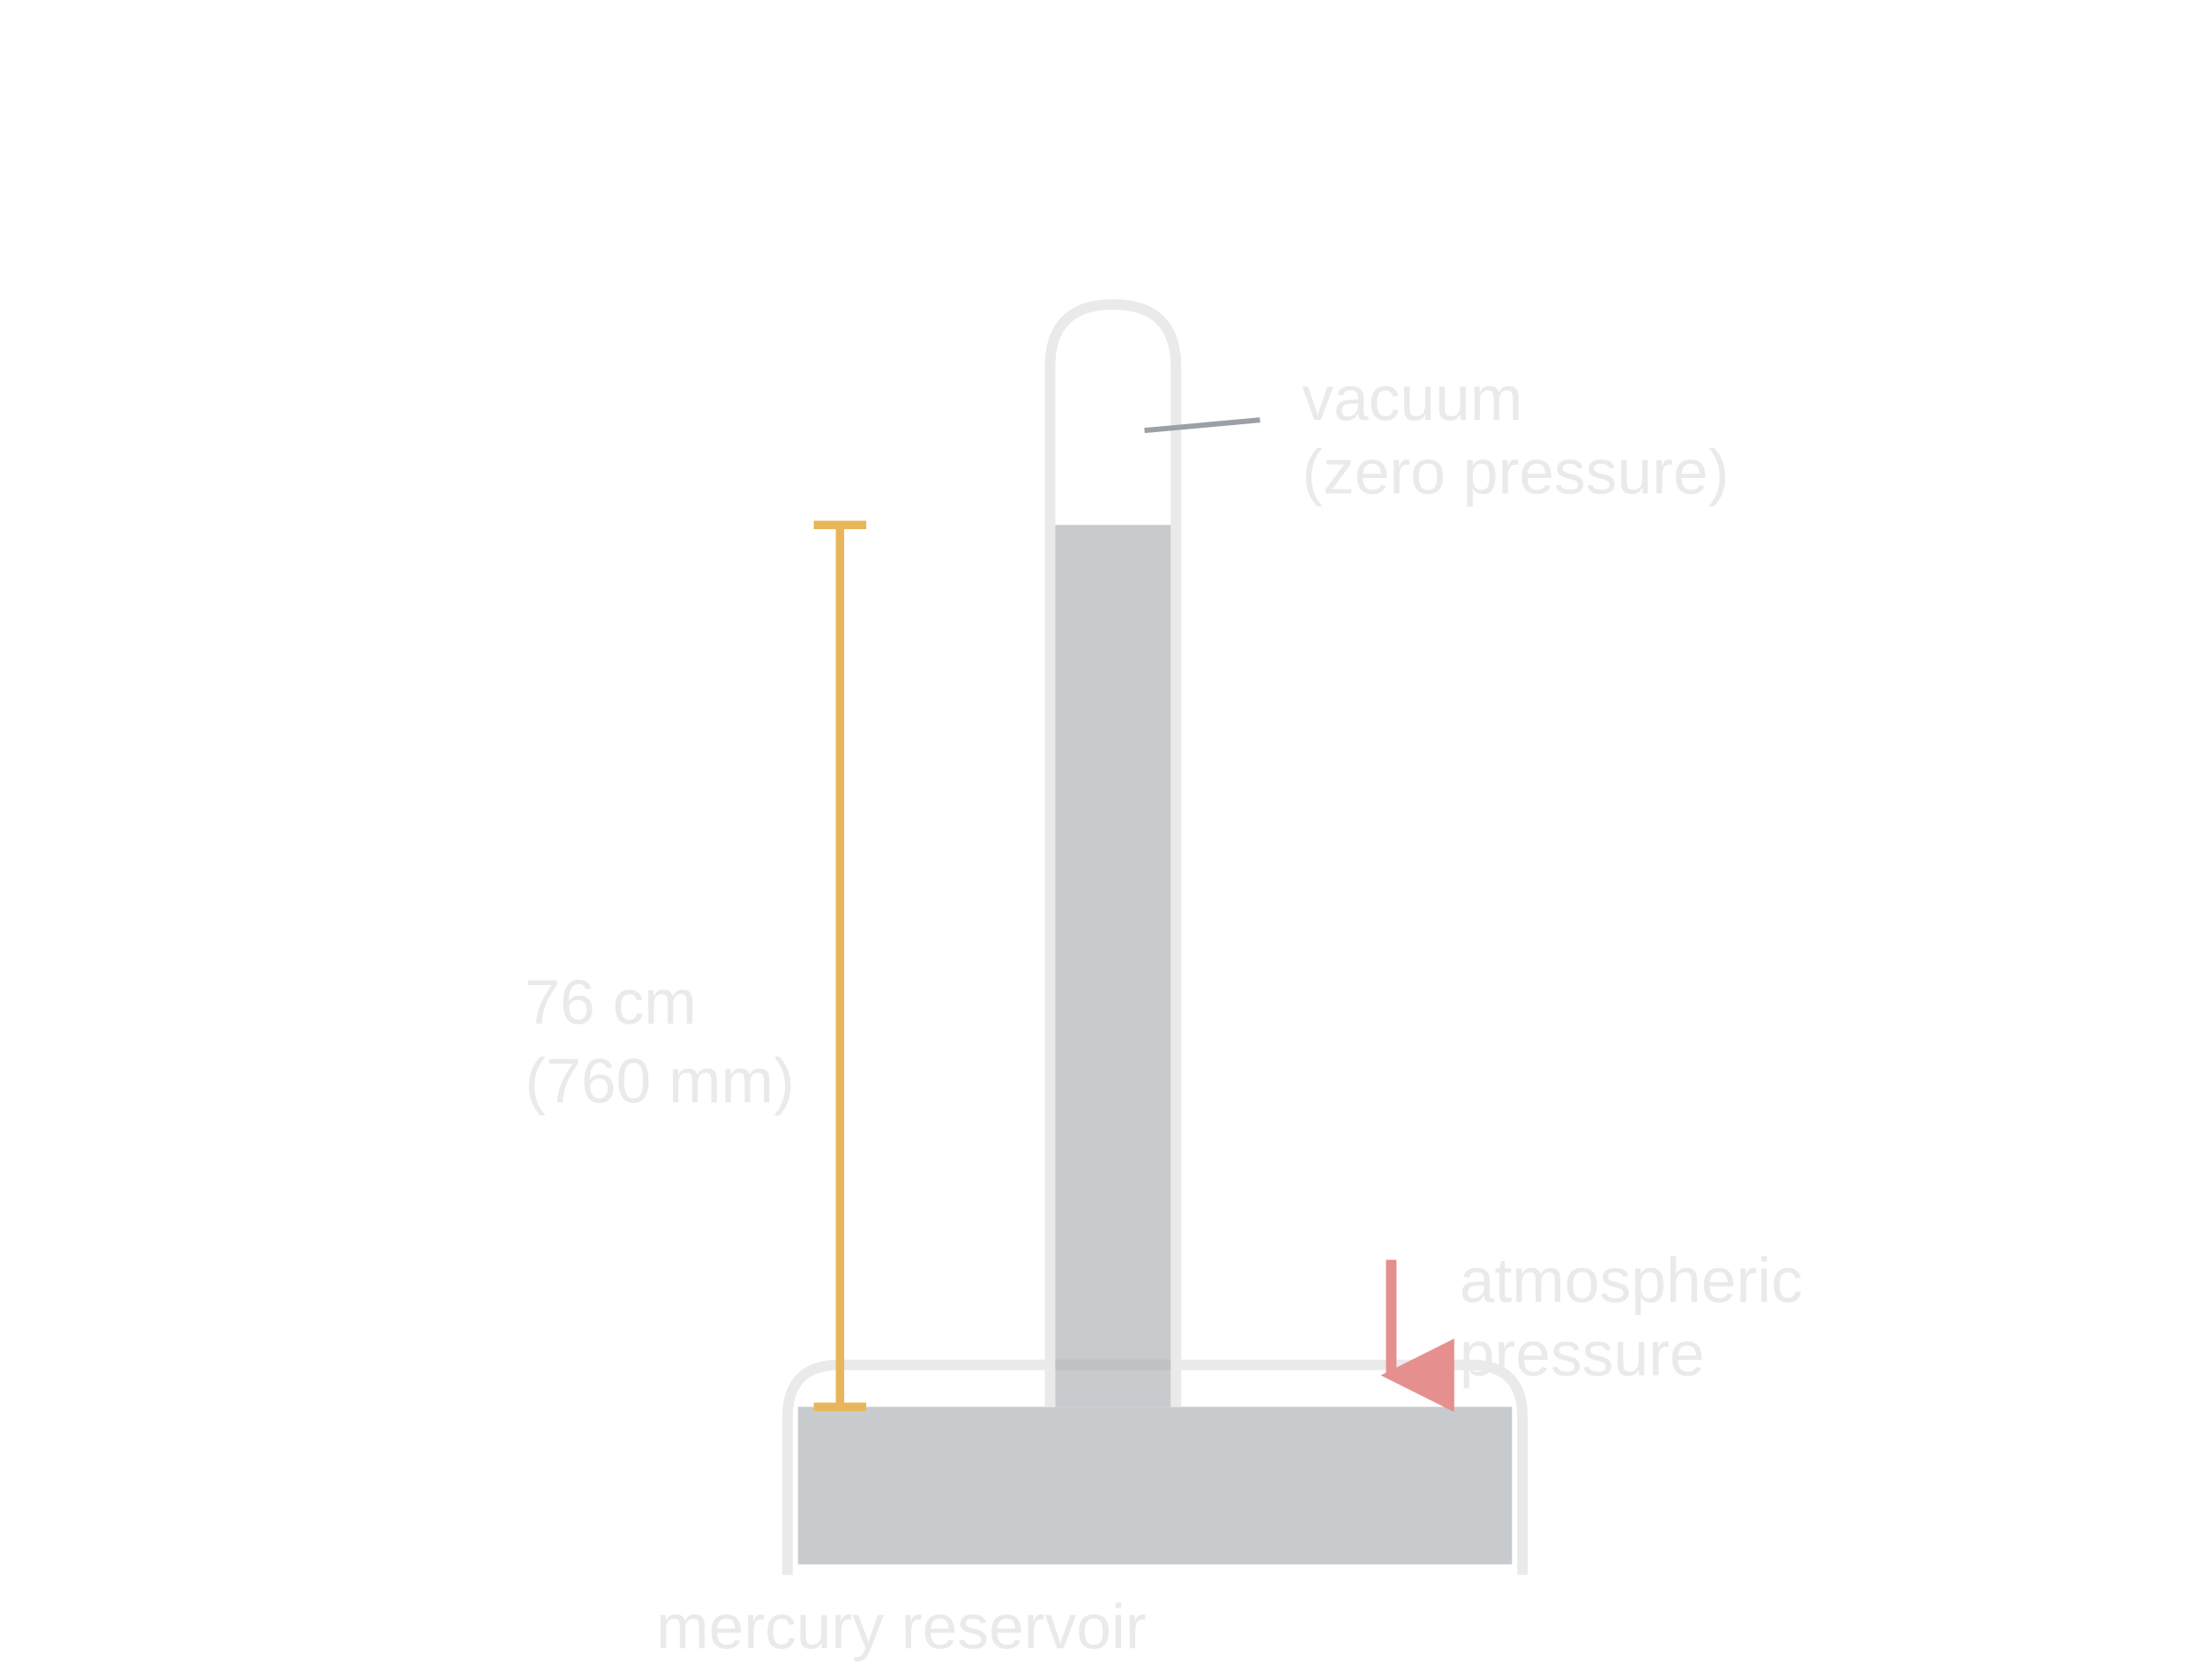
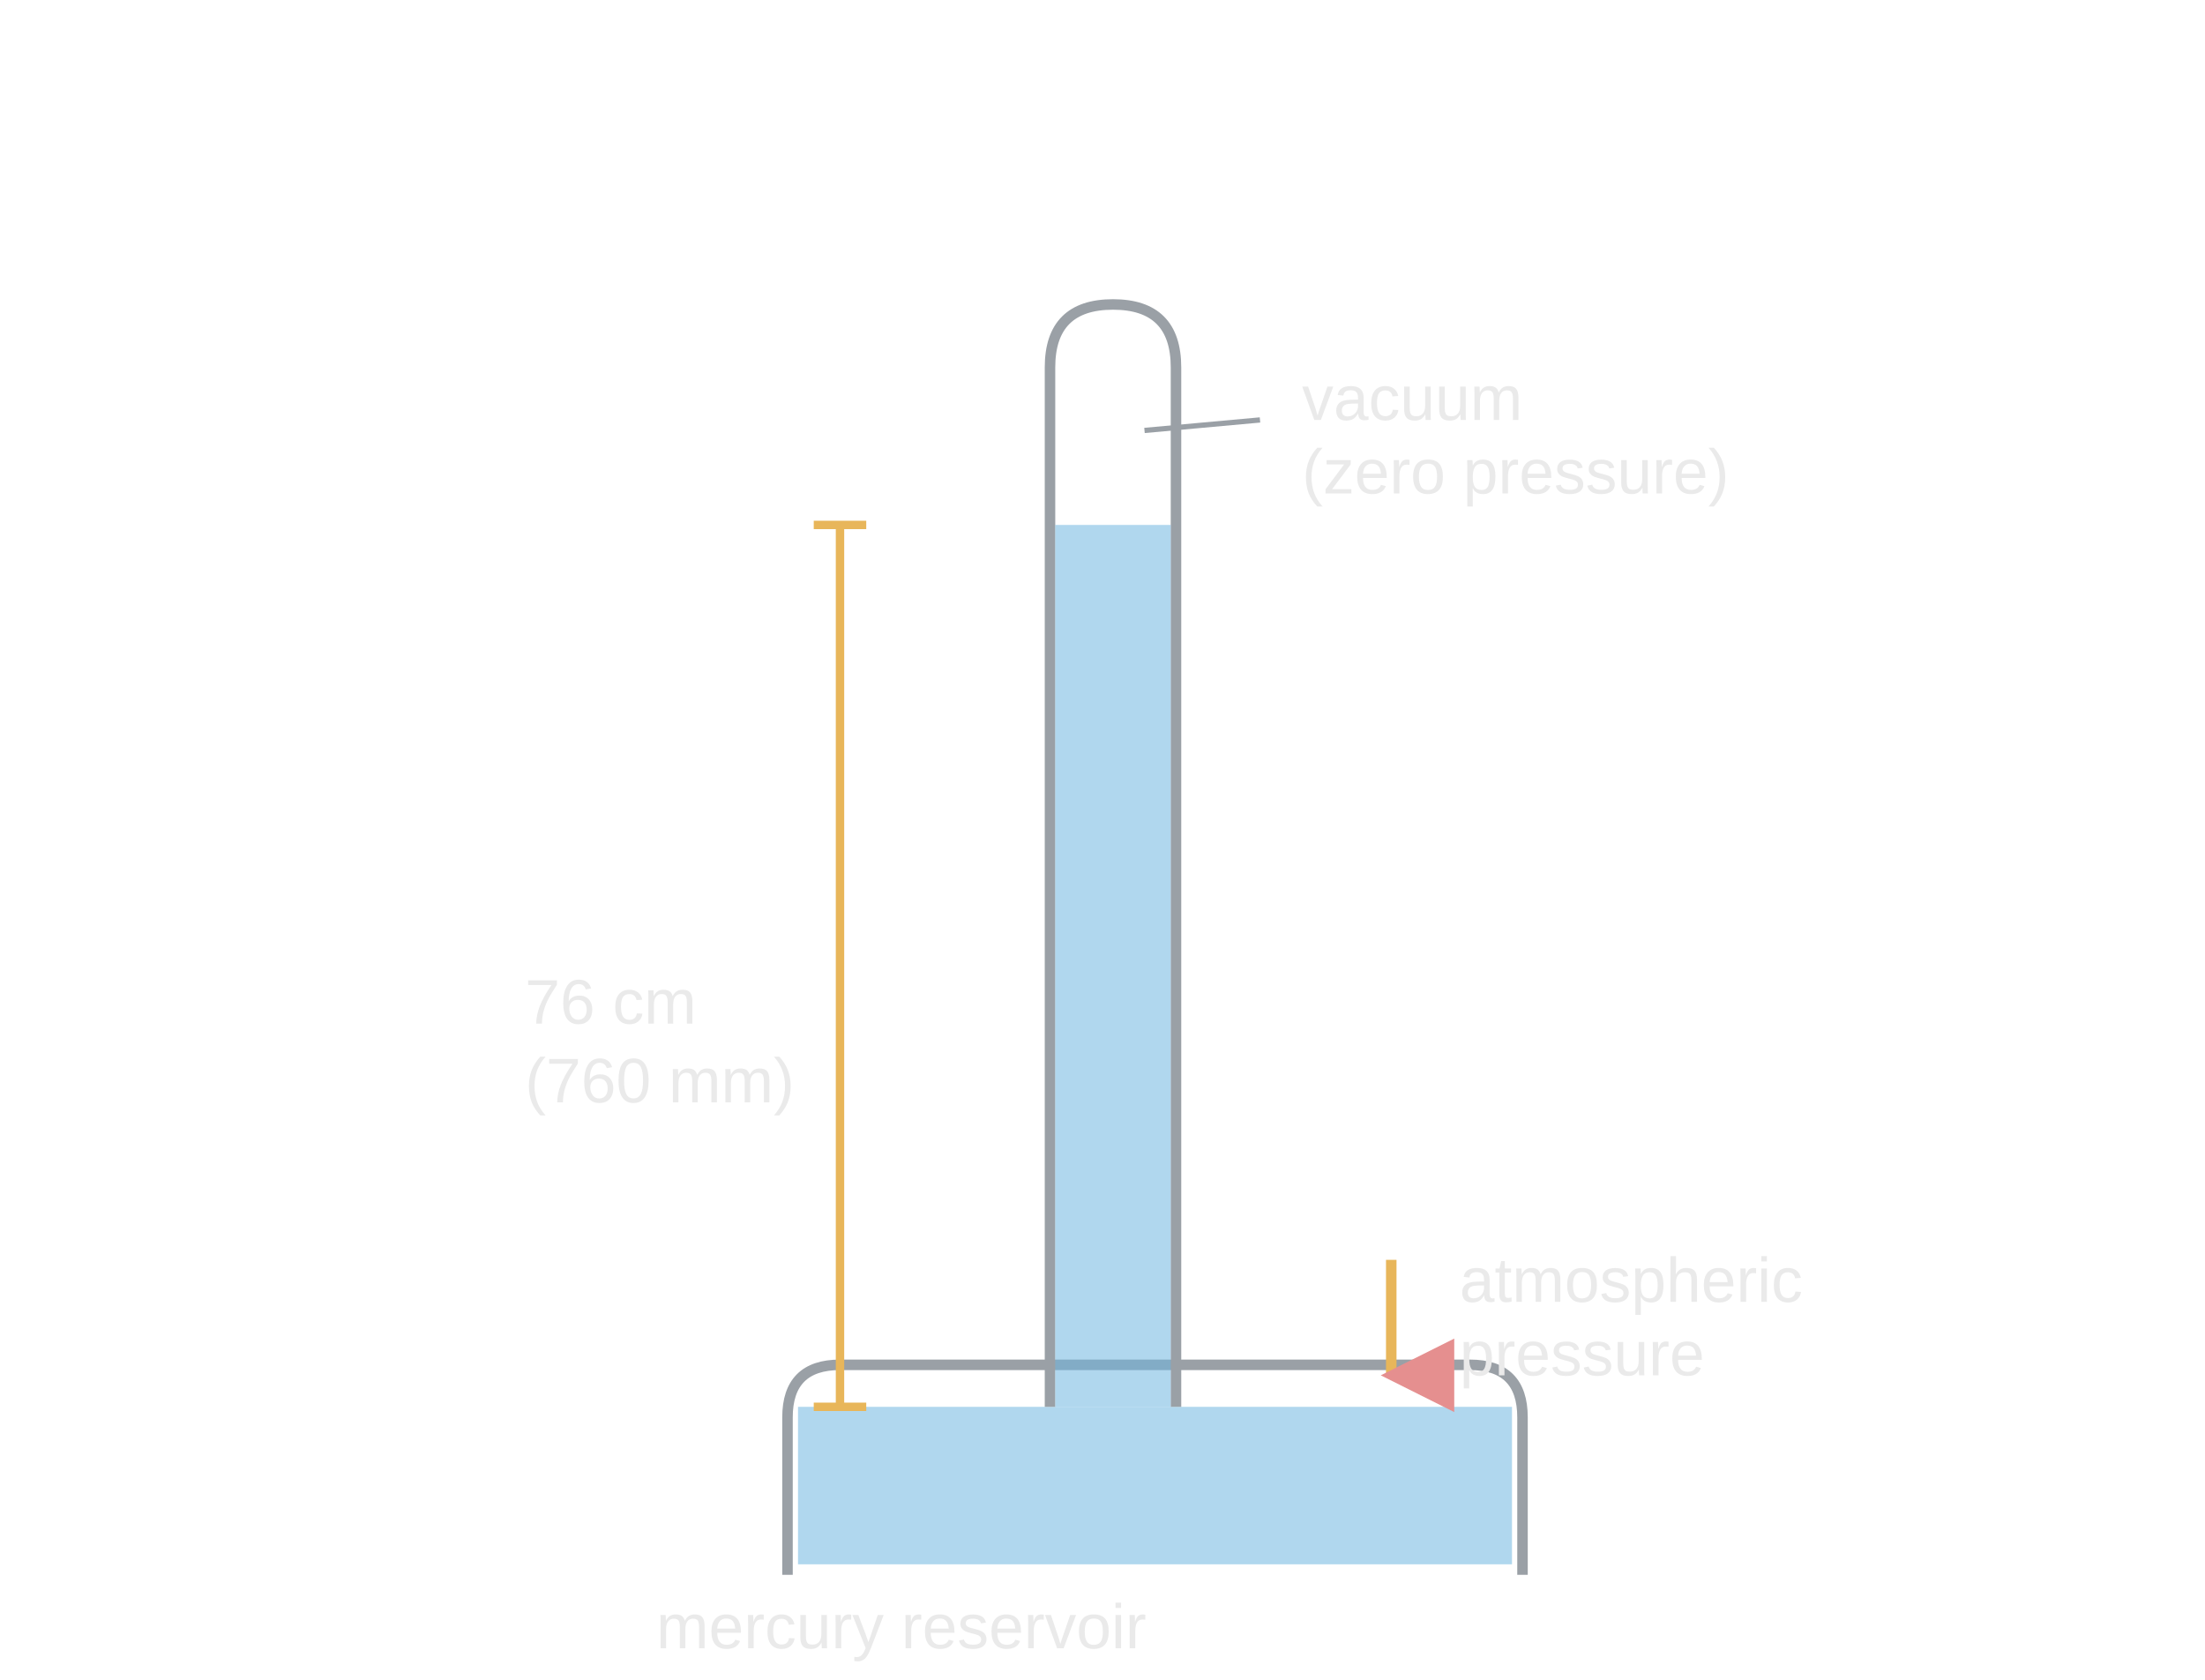
<svg xmlns="http://www.w3.org/2000/svg" viewBox="0 0 420 320" font-family="Segoe UI, Arial, sans-serif">
  <style>
    text { fill:#EAEAEA; font-size:13px; }
-     .glass { fill:none; stroke:#EAEAEA; stroke-width:2; }
-     .merc { fill:#9AA0A6; opacity:0.55; }
+     .glass { fill:none; stroke:#9AA0A6; stroke-width:2; }
+     .merc { fill:#6FB7E0; opacity:0.55; }
    .lead { stroke:#9AA0A6; stroke-width:1; }
    .height { stroke:#E8B65A; stroke-width:1.6; }
-     .arrow { stroke:#E58F8F; stroke-width:2; }
+     .arrow { stroke:#E8B65A; stroke-width:2; }
    .lbl { font-size:12px; }
  </style>
  <path class="glass" d="M150,300 L150,270 Q150,260 160,260 L280,260 Q290,260 290,270 L290,300" />
  <rect class="merc" x="152" y="268" width="136" height="30" />
  <path class="glass" d="M200,268 L200,70 Q200,58 212,58 Q224,58 224,70 L224,268" />
  <rect class="merc" x="201" y="100" width="22" height="168" />
  <text x="248" y="80" class="lbl">vacuum</text>
  <text x="248" y="94" class="lbl">(zero pressure)</text>
  <line class="lead" x1="218" y1="82" x2="240" y2="80" />
  <line class="height" x1="160" y1="100" x2="160" y2="268" />
  <line class="height" x1="155" y1="100" x2="165" y2="100" />
  <line class="height" x1="155" y1="268" x2="165" y2="268" />
  <text x="100" y="195" class="lbl" fill="#E8B65A">76 cm</text>
  <text x="100" y="210" class="lbl" fill="#E8B65A">(760 mm)</text>
  <line class="arrow" x1="265" y1="240" x2="265" y2="262" marker-end="url(#ba)" />
  <text x="278" y="248" class="lbl">atmospheric</text>
  <text x="278" y="262" class="lbl">pressure</text>
  <text x="125" y="314" class="lbl">mercury reservoir</text>
  <defs>
    <marker id="ba" markerWidth="7" markerHeight="7" refX="3.5" refY="6" orient="auto">
      <path d="M0,0 L3.5,7 L7,0 Z" fill="#E58F8F" />
    </marker>
  </defs>
</svg>
